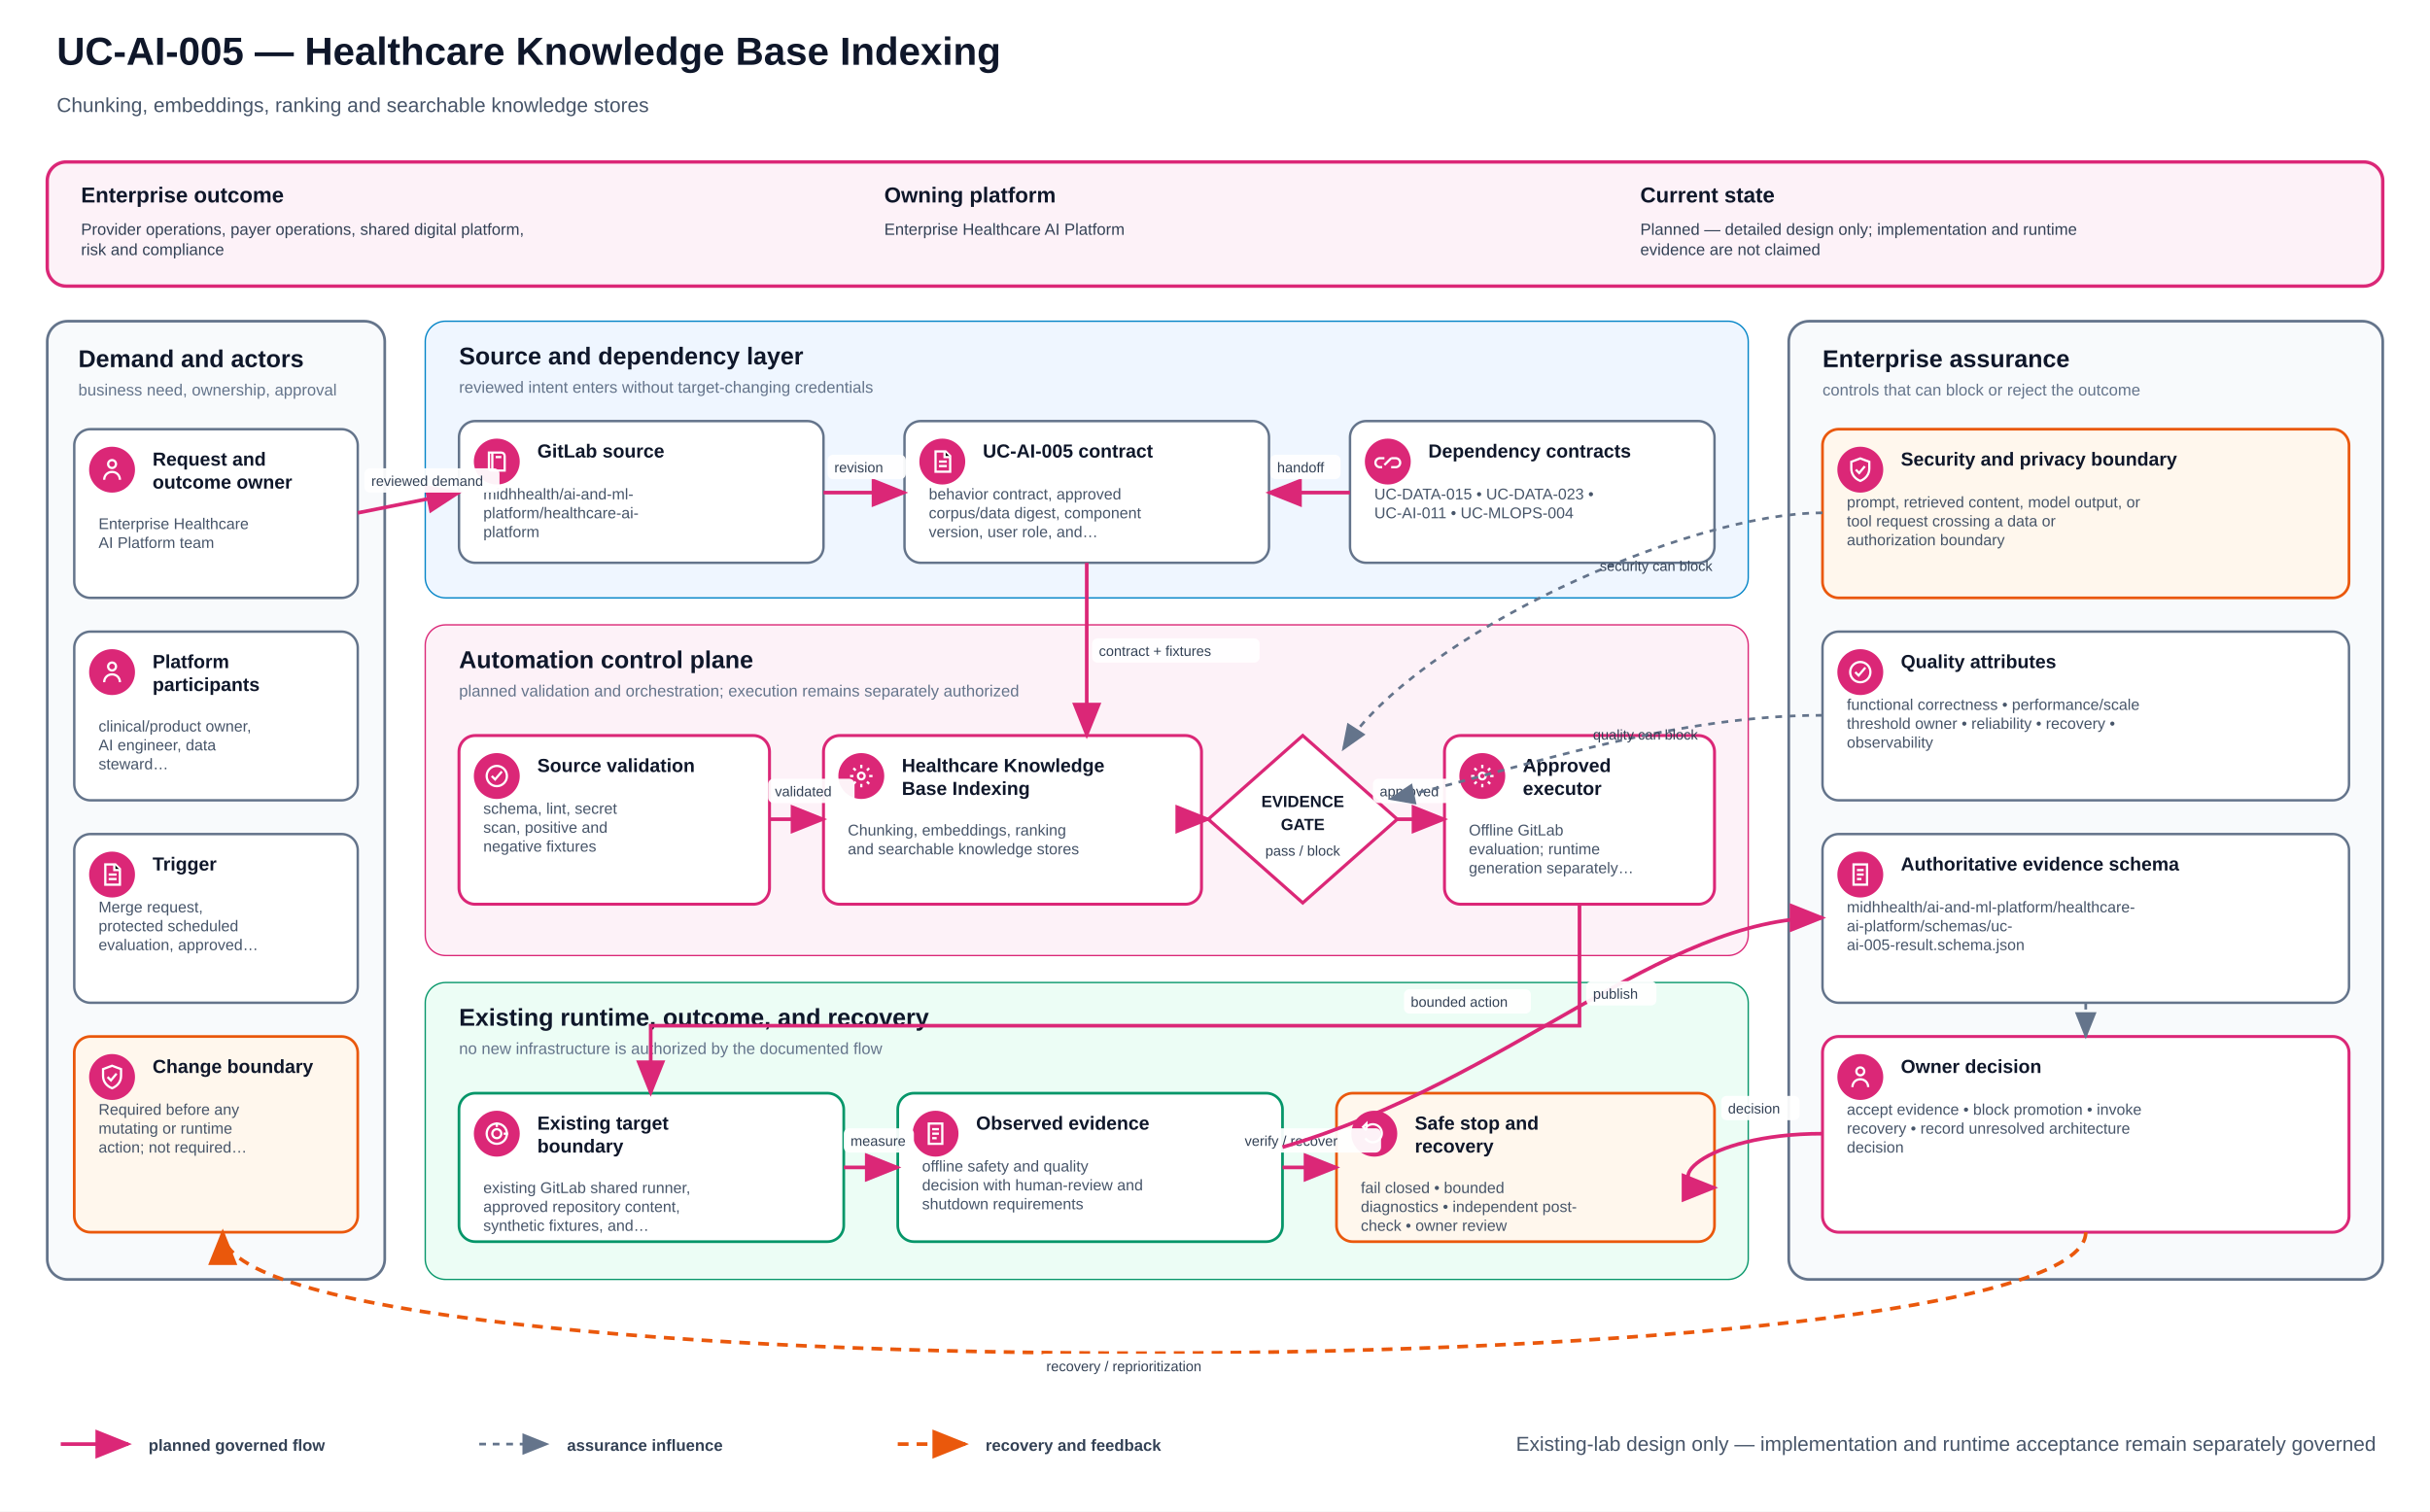
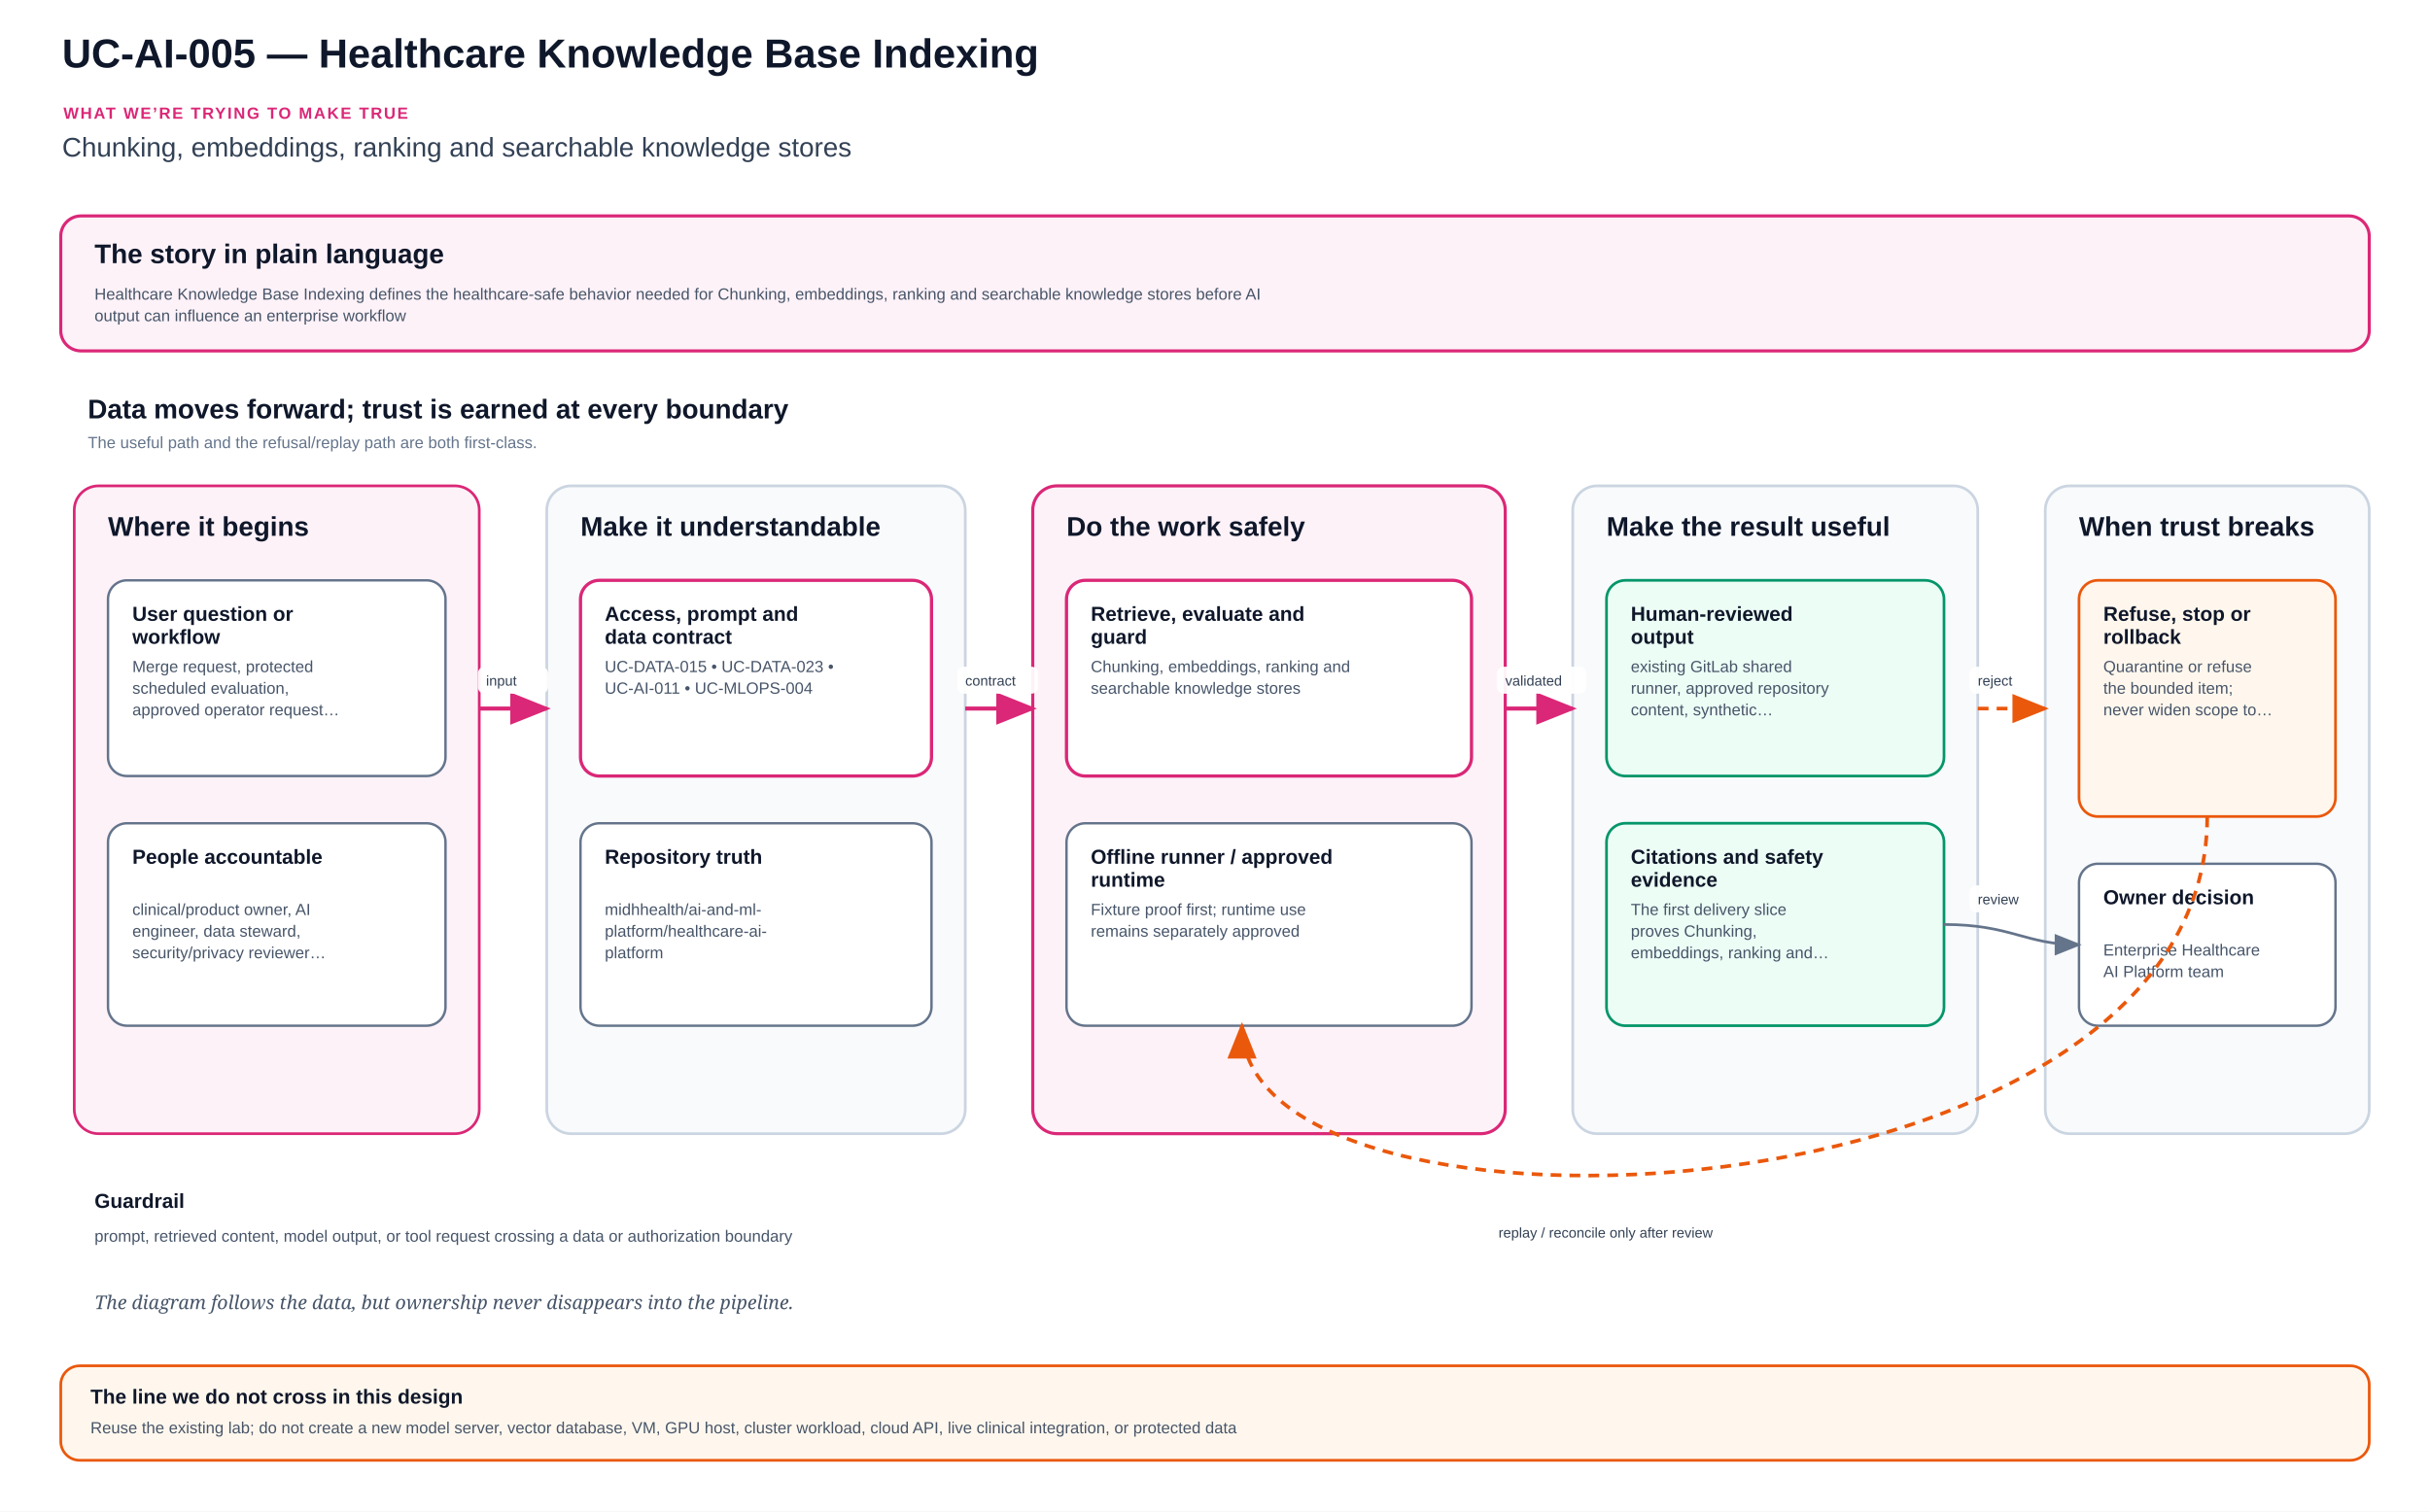
- <svg xmlns="http://www.w3.org/2000/svg" width="1800" height="1120" viewBox="0 0 1800 1120" role="img" aria-labelledby="title desc">
+ <svg xmlns="http://www.w3.org/2000/svg" width="1800" height="1120" viewBox="0 0 1800 1120" role="img" aria-labelledby="title desc" data-use-case="UC-AI-005" data-archetype="data-flow">
  <defs>
    <style>
- .bg{fill:#fff}.context{fill:#fdf2f8;stroke:#db2777;stroke-width:2.5}.rail{fill:#f8fafc;stroke:#64748b;stroke-width:2}.layer{fill:#fff;stroke:#94a3b8;stroke-width:2}.sourceLayer{fill:#eff6ff;stroke:#0284c7}.controlLayer{fill:#fdf2f8;stroke:#db2777}.runtimeLayer{fill:#ecfdf5;stroke:#059669}.node{fill:#fff;stroke:#64748b;stroke-width:1.8}.controlNode{fill:#fff;stroke:#db2777;stroke-width:2.2}.runtimeNode{fill:#fff;stroke:#059669;stroke-width:2}.riskNode{fill:#fff7ed;stroke:#ea580c;stroke-width:2}.iconBadge{fill:#db2777}.mainTitle{font:700 29px Arial,sans-serif;fill:#0f172a}.subtitle{font:15px Arial,sans-serif;fill:#475569}.sectionTitle{font:700 18px Arial,sans-serif;fill:#0f172a}.sectionSub{font:12px Arial,sans-serif;fill:#64748b}.nodeTitle{font:700 14px Arial,sans-serif;fill:#0f172a}.nodeSub{font:11.5px Arial,sans-serif;fill:#475569}.contextTitle{font:700 16px Arial,sans-serif;fill:#0f172a}.contextText{font:12px Arial,sans-serif;fill:#334155}.edge{stroke:#db2777;stroke-width:2.7;fill:none;marker-end:url(#arrow)}.dashed{stroke:#ea580c;stroke-dasharray:8 6;marker-end:url(#orangeArrow)}.assuranceEdge{stroke:#64748b;stroke-width:2;stroke-dasharray:5 5;fill:none;marker-end:url(#grayArrow)}.labelBg{fill:#fff;opacity:.94}.edgeLabel{font:10.5px Arial,sans-serif;fill:#334155}.decision{fill:#fff;stroke:#db2777;stroke-width:2.4}.decisionText{font:700 12px Arial,sans-serif;fill:#0f172a}.legend{font:700 12px Arial,sans-serif;fill:#334155}
+ .bg{fill:#fff}.panel{fill:#f8fafc;stroke:#cbd5e1;stroke-width:2}.accentPanel{fill:#fdf2f8;stroke:#db2777;stroke-width:2.3}.card{fill:#fff;stroke:#64748b;stroke-width:1.8}.accentCard{fill:#fff;stroke:#db2777;stroke-width:2.4}.goodCard{fill:#ecfdf5;stroke:#059669;stroke-width:2}.warnCard{fill:#fff7ed;stroke:#ea580c;stroke-width:2}.darkCard{fill:#0f172a;stroke:#0f172a;stroke-width:2}.mainTitle{font:700 30px Arial,sans-serif;fill:#0f172a}.kicker{font:700 12px Arial,sans-serif;fill:#db2777;letter-spacing:1.2px}.quote{font:20px Arial,sans-serif;fill:#334155}.section{font:700 20px Arial,sans-serif;fill:#0f172a}.sectionSub{font:12px Arial,sans-serif;fill:#64748b}.cardTitle{font:700 15px Arial,sans-serif;fill:#0f172a}.body{font:12px Arial,sans-serif;fill:#475569}.inverseTitle{font:700 15px Arial,sans-serif;fill:#fff}.inverseBody{font:12px Arial,sans-serif;fill:#e2e8f0}.badge{fill:#db2777}.badgeText{font:700 13px Arial,sans-serif;fill:#fff}.arrow{stroke:#db2777;stroke-width:3;fill:none;marker-end:url(#arrow)}.thinArrow{stroke:#64748b;stroke-width:2;fill:none;marker-end:url(#grayArrow)}.feedback{stroke:#ea580c;stroke-width:2.7;stroke-dasharray:8 6;fill:none;marker-end:url(#orangeArrow)}.label{fill:#fff;opacity:.94}.edgeText{font:10.5px Arial,sans-serif;fill:#334155}.lane{fill:none;stroke:#94a3b8;stroke-width:1.8;stroke-dasharray:7 6}.decision{fill:#fff;stroke:#db2777;stroke-width:2.5}.small{font:11px Arial,sans-serif;fill:#64748b}.note{font:italic 14px Georgia,serif;fill:#475569}.hub{fill:#db2777;stroke:#db2777;stroke-width:2}.hubTitle{font:700 18px Arial,sans-serif;fill:#fff}.hubBody{font:12px Arial,sans-serif;fill:#fff}.zone{fill:#fdf2f8;stroke:#db2777;stroke-width:2}.nodeCircle{fill:#fff;stroke:#db2777;stroke-width:2.3}.nodeTitle{font:700 13px Arial,sans-serif;fill:#0f172a}.nodeBody{font:11px Arial,sans-serif;fill:#475569}
</style>
    <marker id="arrow" markerWidth="11" markerHeight="11" refX="9" refY="4" orient="auto">
-       <path d="M0,0 L0,8 L10,4 z" fill="#db2777" />
+       <path d="M0 0L0 8L10 4z" fill="#db2777" />
+     </marker>
+     <marker id="grayArrow" markerWidth="11" markerHeight="11" refX="9" refY="4" orient="auto">
+       <path d="M0 0L0 8L10 4z" fill="#64748b" />
    </marker>
    <marker id="orangeArrow" markerWidth="11" markerHeight="11" refX="9" refY="4" orient="auto">
-       <path d="M0,0 L0,8 L10,4 z" fill="#ea580c" />
+       <path d="M0 0L0 8L10 4z" fill="#ea580c" />
    </marker>
-     <marker id="grayArrow" markerWidth="11" markerHeight="11" refX="9" refY="4" orient="auto">
-       <path d="M0,0 L0,8 L10,4 z" fill="#64748b" />
-     </marker>
-     <symbol id="icon-person" viewBox="0 0 24 24">
-       <circle cx="12" cy="7" r="3.5" fill="none" stroke="#fff" stroke-width="2" />
-       <path d="M5 21c0-4 3-7 7-7s7 3 7 7" fill="none" stroke="#fff" stroke-width="2" />
-     </symbol>
-     <symbol id="icon-repo" viewBox="0 0 24 24">
-       <path d="M5 4h11a3 3 0 013 3v13H7a2 2 0 01-2-2V4z" fill="none" stroke="#fff" stroke-width="2" />
-       <path d="M8 4v16M11 8h5" stroke="#fff" stroke-width="2" />
-     </symbol>
-     <symbol id="icon-contract" viewBox="0 0 24 24">
-       <path d="M6 3h9l4 4v14H6z" fill="none" stroke="#fff" stroke-width="2" />
-       <path d="M14 3v5h5M9 12h7M9 16h7" stroke="#fff" stroke-width="2" />
-     </symbol>
-     <symbol id="icon-link" viewBox="0 0 24 24">
-       <path d="M9 15l6-6M7 17H5a4 4 0 010-8h4M15 9h4a4 4 0 010 8h-4" fill="none" stroke="#fff" stroke-width="2" />
-     </symbol>
-     <symbol id="icon-check" viewBox="0 0 24 24">
-       <circle cx="12" cy="12" r="9" fill="none" stroke="#fff" stroke-width="2" />
-       <path d="M7.5 12l3 3 6-7" fill="none" stroke="#fff" stroke-width="2" />
-     </symbol>
-     <symbol id="icon-gear" viewBox="0 0 24 24">
-       <circle cx="12" cy="12" r="3" fill="none" stroke="#fff" stroke-width="2" />
-       <path d="M12 2v3M12 19v3M2 12h3M19 12h3M5 5l2 2M17 17l2 2M19 5l-2 2M7 17l-2 2" stroke="#fff" stroke-width="2" />
-     </symbol>
-     <symbol id="icon-target" viewBox="0 0 24 24">
-       <circle cx="12" cy="12" r="9" fill="none" stroke="#fff" stroke-width="2" />
-       <circle cx="12" cy="12" r="4" fill="none" stroke="#fff" stroke-width="2" />
-       <path d="M12 2v4M22 12h-4" stroke="#fff" stroke-width="2" />
-     </symbol>
-     <symbol id="icon-evidence" viewBox="0 0 24 24">
-       <path d="M6 3h12v18H6z" fill="none" stroke="#fff" stroke-width="2" />
-       <path d="M9 8h6M9 12h6M9 16h4" stroke="#fff" stroke-width="2" />
-     </symbol>
-     <symbol id="icon-shield" viewBox="0 0 24 24">
-       <path d="M12 2l8 3v6c0 5-3 9-8 11-5-2-8-6-8-11V5z" fill="none" stroke="#fff" stroke-width="2" />
-       <path d="M8 12l3 3 5-6" fill="none" stroke="#fff" stroke-width="2" />
-     </symbol>
-     <symbol id="icon-recovery" viewBox="0 0 24 24">
-       <path d="M5 8V3l-3 3 3 3M5 6a8 8 0 11-1 10" fill="none" stroke="#fff" stroke-width="2" />
-     </symbol>
  </defs>
  <rect class="bg" width="1800" height="1120" />
-   <text class="mainTitle" x="42" y="48">
-     <tspan x="42" dy="0">UC-AI-005 — Healthcare Knowledge Base Indexing</tspan>
+   <text class="mainTitle" x="46" y="50">
+     <tspan x="46" dy="0">UC-AI-005 — Healthcare Knowledge Base Indexing</tspan>
  </text>
-   <text class="subtitle" x="42" y="83" text-anchor="start">
-     <tspan x="42" dy="0">Chunking, embeddings, ranking and searchable knowledge stores</tspan>
+   <text class="kicker" x="47" y="88">WHAT WE’RE TRYING TO MAKE TRUE</text>
+   <text class="quote" x="46" y="116" text-anchor="start">
+     <tspan x="46" dy="0">Chunking, embeddings, ranking and searchable knowledge stores</tspan>
  </text>
-   <rect class="context" x="35" y="120" width="1730" height="92" rx="14" />
-   <text class="contextTitle" x="60" y="150">Enterprise outcome</text>
-   <text class="contextText" x="60" y="174" text-anchor="start">
-     <tspan x="60" dy="0">Provider operations, payer operations, shared digital platform,</tspan>
-     <tspan x="60" dy="15">risk and compliance</tspan>
+   <rect class="accentPanel" x="45" y="160" width="1710" height="100" rx="15" />
+   <text class="section" x="70" y="195">The story in plain language</text>
+   <text class="body" x="70" y="222" text-anchor="start">
+     <tspan x="70" dy="0">Healthcare Knowledge Base Indexing defines the healthcare-safe behavior needed for Chunking, embeddings, ranking and searchable knowledge stores before AI</tspan>
+     <tspan x="70" dy="16">output can influence an enterprise workflow</tspan>
  </text>
-   <text class="contextTitle" x="655" y="150">Owning platform</text>
-   <text class="contextText" x="655" y="174" text-anchor="start">
-     <tspan x="655" dy="0">Enterprise Healthcare AI Platform</tspan>
+   <text class="section" x="65" y="310">Data moves forward; trust is earned at every boundary</text>
+   <text class="sectionSub" x="65" y="332">The useful path and the refusal/replay path are both first-class.</text>
+   <rect class="zone" x="55" y="360" width="300" height="480" rx="18" />
+   <text class="section" x="80" y="397">Where it begins</text>
+   <rect class="card" x="80" y="430" width="250" height="145" rx="14" />
+   <text class="cardTitle" x="98" y="460" text-anchor="start">
+     <tspan x="98" dy="0">User question or</tspan>
+     <tspan x="98" dy="17">workflow</tspan>
  </text>
-   <text class="contextTitle" x="1215" y="150">Current state</text>
-   <text class="contextText" x="1215" y="174" text-anchor="start">
-     <tspan x="1215" dy="0">Planned — detailed design only; implementation and runtime</tspan>
-     <tspan x="1215" dy="15">evidence are not claimed</tspan>
+   <text class="body" x="98" y="498" text-anchor="start">
+     <tspan x="98" dy="0">Merge request, protected</tspan>
+     <tspan x="98" dy="16">scheduled evaluation,</tspan>
+     <tspan x="98" dy="16">approved operator request…</tspan>
  </text>
-   <rect class="rail" x="35" y="238" width="250" height="710" rx="15" />
-   <text class="sectionTitle" x="58" y="272">Demand and actors</text>
-   <text class="sectionSub" x="58" y="293">business need, ownership, approval</text>
-   <rect class="node" x="55" y="318" width="210" height="125" rx="12" />
-   <circle class="iconBadge" cx="83" cy="348" r="17" />
-   <use href="#icon-person" x="73" y="338" width="20" height="20" />
-   <text class="nodeTitle" x="113" y="345">
-     <tspan x="113" dy="0">Request and</tspan>
-     <tspan x="113" dy="17">outcome owner</tspan>
+   <rect class="card" x="80" y="610" width="250" height="150" rx="14" />
+   <text class="cardTitle" x="98" y="640" text-anchor="start">
+     <tspan x="98" dy="0">People accountable</tspan>
  </text>
-   <text class="nodeSub" x="73" y="392" text-anchor="start">
-     <tspan x="73" dy="0">Enterprise Healthcare</tspan>
-     <tspan x="73" dy="14">AI Platform team</tspan>
+   <text class="body" x="98" y="678" text-anchor="start">
+     <tspan x="98" dy="0">clinical/product owner, AI</tspan>
+     <tspan x="98" dy="16">engineer, data steward,</tspan>
+     <tspan x="98" dy="16">security/privacy reviewer…</tspan>
  </text>
-   <rect class="node" x="55" y="468" width="210" height="125" rx="12" />
-   <circle class="iconBadge" cx="83" cy="498" r="17" />
-   <use href="#icon-person" x="73" y="488" width="20" height="20" />
-   <text class="nodeTitle" x="113" y="495">
-     <tspan x="113" dy="0">Platform</tspan>
-     <tspan x="113" dy="17">participants</tspan>
+   <rect class="panel" x="405" y="360" width="310" height="480" rx="18" />
+   <text class="section" x="430" y="397">Make it understandable</text>
+   <rect class="accentCard" x="430" y="430" width="260" height="145" rx="14" />
+   <text class="cardTitle" x="448" y="460" text-anchor="start">
+     <tspan x="448" dy="0">Access, prompt and</tspan>
+     <tspan x="448" dy="17">data contract</tspan>
  </text>
-   <text class="nodeSub" x="73" y="542" text-anchor="start">
-     <tspan x="73" dy="0">clinical/product owner,</tspan>
-     <tspan x="73" dy="14">AI engineer, data</tspan>
-     <tspan x="73" dy="14">steward…</tspan>
+   <text class="body" x="448" y="498" text-anchor="start">
+     <tspan x="448" dy="0">UC-DATA-015 • UC-DATA-023 •</tspan>
+     <tspan x="448" dy="16">UC-AI-011 • UC-MLOPS-004</tspan>
  </text>
-   <rect class="node" x="55" y="618" width="210" height="125" rx="12" />
-   <circle class="iconBadge" cx="83" cy="648" r="17" />
-   <use href="#icon-contract" x="73" y="638" width="20" height="20" />
-   <text class="nodeTitle" x="113" y="645">
-     <tspan x="113" dy="0">Trigger</tspan>
+   <rect class="card" x="430" y="610" width="260" height="150" rx="14" />
+   <text class="cardTitle" x="448" y="640" text-anchor="start">
+     <tspan x="448" dy="0">Repository truth</tspan>
  </text>
-   <text class="nodeSub" x="73" y="676" text-anchor="start">
-     <tspan x="73" dy="0">Merge request,</tspan>
-     <tspan x="73" dy="14">protected scheduled</tspan>
-     <tspan x="73" dy="14">evaluation, approved…</tspan>
+   <text class="body" x="448" y="678" text-anchor="start">
+     <tspan x="448" dy="0">midhhealth/ai-and-ml-</tspan>
+     <tspan x="448" dy="16">platform/healthcare-ai-</tspan>
+     <tspan x="448" dy="16">platform</tspan>
  </text>
-   <rect class="riskNode" x="55" y="768" width="210" height="145" rx="12" />
-   <circle class="iconBadge" cx="83" cy="798" r="17" />
-   <use href="#icon-shield" x="73" y="788" width="20" height="20" />
-   <text class="nodeTitle" x="113" y="795">
-     <tspan x="113" dy="0">Change boundary</tspan>
+   <rect class="accentPanel" x="765" y="360" width="350" height="480" rx="18" />
+   <text class="section" x="790" y="397">Do the work safely</text>
+   <rect class="accentCard" x="790" y="430" width="300" height="145" rx="14" />
+   <text class="cardTitle" x="808" y="460" text-anchor="start">
+     <tspan x="808" dy="0">Retrieve, evaluate and</tspan>
+     <tspan x="808" dy="17">guard</tspan>
  </text>
-   <text class="nodeSub" x="73" y="826" text-anchor="start">
-     <tspan x="73" dy="0">Required before any</tspan>
-     <tspan x="73" dy="14">mutating or runtime</tspan>
-     <tspan x="73" dy="14">action; not required…</tspan>
+   <text class="body" x="808" y="498" text-anchor="start">
+     <tspan x="808" dy="0">Chunking, embeddings, ranking and</tspan>
+     <tspan x="808" dy="16">searchable knowledge stores</tspan>
  </text>
-   <rect class="sourceLayer" x="315" y="238" width="980" height="205" rx="15" />
-   <text class="sectionTitle" x="340" y="270">Source and dependency layer</text>
-   <text class="sectionSub" x="340" y="291">reviewed intent enters without target-changing credentials</text>
-   <rect class="node" x="340" y="312" width="270" height="105" rx="12" />
-   <circle class="iconBadge" cx="368" cy="342" r="17" />
-   <use href="#icon-repo" x="358" y="332" width="20" height="20" />
-   <text class="nodeTitle" x="398" y="339">
-     <tspan x="398" dy="0">GitLab source</tspan>
+   <rect class="card" x="790" y="610" width="300" height="150" rx="14" />
+   <text class="cardTitle" x="808" y="640" text-anchor="start">
+     <tspan x="808" dy="0">Offline runner / approved</tspan>
+     <tspan x="808" dy="17">runtime</tspan>
  </text>
-   <text class="nodeSub" x="358" y="370" text-anchor="start">
-     <tspan x="358" dy="0">midhhealth/ai-and-ml-</tspan>
-     <tspan x="358" dy="14">platform/healthcare-ai-</tspan>
-     <tspan x="358" dy="14">platform</tspan>
+   <text class="body" x="808" y="678" text-anchor="start">
+     <tspan x="808" dy="0">Fixture proof first; runtime use</tspan>
+     <tspan x="808" dy="16">remains separately approved</tspan>
  </text>
-   <rect class="node" x="670" y="312" width="270" height="105" rx="12" />
-   <circle class="iconBadge" cx="698" cy="342" r="17" />
-   <use href="#icon-contract" x="688" y="332" width="20" height="20" />
-   <text class="nodeTitle" x="728" y="339">
-     <tspan x="728" dy="0">UC-AI-005 contract</tspan>
+   <rect class="panel" x="1165" y="360" width="300" height="480" rx="18" />
+   <text class="section" x="1190" y="397">Make the result useful</text>
+   <rect class="goodCard" x="1190" y="430" width="250" height="145" rx="14" />
+   <text class="cardTitle" x="1208" y="460" text-anchor="start">
+     <tspan x="1208" dy="0">Human-reviewed</tspan>
+     <tspan x="1208" dy="17">output</tspan>
  </text>
-   <text class="nodeSub" x="688" y="370" text-anchor="start">
-     <tspan x="688" dy="0">behavior contract, approved</tspan>
-     <tspan x="688" dy="14">corpus/data digest, component</tspan>
-     <tspan x="688" dy="14">version, user role, and…</tspan>
+   <text class="body" x="1208" y="498" text-anchor="start">
+     <tspan x="1208" dy="0">existing GitLab shared</tspan>
+     <tspan x="1208" dy="16">runner, approved repository</tspan>
+     <tspan x="1208" dy="16">content, synthetic…</tspan>
  </text>
-   <rect class="node" x="1000" y="312" width="270" height="105" rx="12" />
-   <circle class="iconBadge" cx="1028" cy="342" r="17" />
-   <use href="#icon-link" x="1018" y="332" width="20" height="20" />
-   <text class="nodeTitle" x="1058" y="339">
-     <tspan x="1058" dy="0">Dependency contracts</tspan>
+   <rect class="goodCard" x="1190" y="610" width="250" height="150" rx="14" />
+   <text class="cardTitle" x="1208" y="640" text-anchor="start">
+     <tspan x="1208" dy="0">Citations and safety</tspan>
+     <tspan x="1208" dy="17">evidence</tspan>
  </text>
-   <text class="nodeSub" x="1018" y="370" text-anchor="start">
-     <tspan x="1018" dy="0">UC-DATA-015 • UC-DATA-023 •</tspan>
-     <tspan x="1018" dy="14">UC-AI-011 • UC-MLOPS-004</tspan>
+   <text class="body" x="1208" y="678" text-anchor="start">
+     <tspan x="1208" dy="0">The first delivery slice</tspan>
+     <tspan x="1208" dy="16">proves Chunking,</tspan>
+     <tspan x="1208" dy="16">embeddings, ranking and…</tspan>
  </text>
-   <rect class="controlLayer" x="315" y="463" width="980" height="245" rx="15" />
-   <text class="sectionTitle" x="340" y="495">Automation control plane</text>
-   <text class="sectionSub" x="340" y="516">planned validation and orchestration; execution remains separately authorized</text>
-   <rect class="controlNode" x="340" y="545" width="230" height="125" rx="12" />
-   <circle class="iconBadge" cx="368" cy="575" r="17" />
-   <use href="#icon-check" x="358" y="565" width="20" height="20" />
-   <text class="nodeTitle" x="398" y="572">
-     <tspan x="398" dy="0">Source validation</tspan>
+   <rect class="panel" x="1515" y="360" width="240" height="480" rx="18" />
+   <text class="section" x="1540" y="397">When trust breaks</text>
+   <rect class="warnCard" x="1540" y="430" width="190" height="175" rx="14" />
+   <text class="cardTitle" x="1558" y="460" text-anchor="start">
+     <tspan x="1558" dy="0">Refuse, stop or</tspan>
+     <tspan x="1558" dy="17">rollback</tspan>
  </text>
-   <text class="nodeSub" x="358" y="603" text-anchor="start">
-     <tspan x="358" dy="0">schema, lint, secret</tspan>
-     <tspan x="358" dy="14">scan, positive and</tspan>
-     <tspan x="358" dy="14">negative fixtures</tspan>
+   <text class="body" x="1558" y="498" text-anchor="start">
+     <tspan x="1558" dy="0">Quarantine or refuse</tspan>
+     <tspan x="1558" dy="16">the bounded item;</tspan>
+     <tspan x="1558" dy="16">never widen scope to…</tspan>
  </text>
-   <rect class="controlNode" x="610" y="545" width="280" height="125" rx="12" />
-   <circle class="iconBadge" cx="638" cy="575" r="17" />
-   <use href="#icon-gear" x="628" y="565" width="20" height="20" />
-   <text class="nodeTitle" x="668" y="572">
-     <tspan x="668" dy="0">Healthcare Knowledge</tspan>
-     <tspan x="668" dy="17">Base Indexing</tspan>
+   <rect class="card" x="1540" y="640" width="190" height="120" rx="14" />
+   <text class="cardTitle" x="1558" y="670" text-anchor="start">
+     <tspan x="1558" dy="0">Owner decision</tspan>
  </text>
-   <text class="nodeSub" x="628" y="619" text-anchor="start">
-     <tspan x="628" dy="0">Chunking, embeddings, ranking</tspan>
-     <tspan x="628" dy="14">and searchable knowledge stores</tspan>
+   <text class="body" x="1558" y="708" text-anchor="start">
+     <tspan x="1558" dy="0">Enterprise Healthcare</tspan>
+     <tspan x="1558" dy="16">AI Platform team</tspan>
  </text>
-   <polygon class="decision" points="965,545 1035,607 965,669 895,607" />
-   <text class="decisionText" x="965" y="598" text-anchor="middle">EVIDENCE</text>
-   <text class="decisionText" x="965" y="615" text-anchor="middle">GATE</text>
-   <text class="edgeLabel" x="965" y="634" text-anchor="middle">pass / block</text>
-   <rect class="controlNode" x="1070" y="545" width="200" height="125" rx="12" />
-   <circle class="iconBadge" cx="1098" cy="575" r="17" />
-   <use href="#icon-gear" x="1088" y="565" width="20" height="20" />
-   <text class="nodeTitle" x="1128" y="572">
-     <tspan x="1128" dy="0">Approved</tspan>
-     <tspan x="1128" dy="17">executor</tspan>
+   <path class="arrow" d="M355 525 L405 525" />
+   <rect class="label" x="354" y="494" width="52" height="20" rx="5" />
+   <text class="edgeText" x="360" y="508">input</text>
+   <path class="arrow" d="M715 525 L765 525" />
+   <rect class="label" x="709" y="494" width="60" height="20" rx="5" />
+   <text class="edgeText" x="715" y="508">contract</text>
+   <path class="arrow" d="M1115 525 L1165 525" />
+   <rect class="label" x="1109" y="494" width="66" height="20" rx="5" />
+   <text class="edgeText" x="1115" y="508">validated</text>
+   <path class="feedback" d="M1465 525 L1515 525" />
+   <rect class="label" x="1459" y="494" width="52" height="20" rx="5" />
+   <text class="edgeText" x="1465" y="508">reject</text>
+   <path class="thinArrow" d="M1440 685 C1490 685 1500 700 1540 700" />
+   <rect class="label" x="1459" y="656" width="52" height="20" rx="5" />
+   <text class="edgeText" x="1465" y="670">review</text>
+   <path class="feedback" d="M1635 605 C1635 910 920 940 920 760" />
+   <rect class="label" x="1104" y="903" width="228" height="20" rx="5" />
+   <text class="edgeText" x="1110" y="917">replay / reconcile only after review</text>
+   <text class="cardTitle" x="70" y="895">Guardrail</text>
+   <text class="body" x="70" y="920" text-anchor="start">
+     <tspan x="70" dy="0">prompt, retrieved content, model output, or tool request crossing a data or authorization boundary</tspan>
  </text>
-   <text class="nodeSub" x="1088" y="619" text-anchor="start">
-     <tspan x="1088" dy="0">Offline GitLab</tspan>
-     <tspan x="1088" dy="14">evaluation; runtime</tspan>
-     <tspan x="1088" dy="14">generation separately…</tspan>
+   <text class="note" x="70" y="970">The diagram follows the data, but ownership never disappears into the pipeline.</text>
+   <rect class="warnCard" x="45" y="1012" width="1710" height="70" rx="14" />
+   <text class="cardTitle" x="67" y="1040">The line we do not cross in this design</text>
+   <text class="body" x="67" y="1062" text-anchor="start">
+     <tspan x="67" dy="0">Reuse the existing lab; do not create a new model server, vector database, VM, GPU host, cluster workload, cloud API, live clinical integration, or protected data</tspan>
  </text>
-   <rect class="runtimeLayer" x="315" y="728" width="980" height="220" rx="15" />
-   <text class="sectionTitle" x="340" y="760">Existing runtime, outcome, and recovery</text>
-   <text class="sectionSub" x="340" y="781">no new infrastructure is authorized by the documented flow</text>
-   <rect class="runtimeNode" x="340" y="810" width="285" height="110" rx="12" />
-   <circle class="iconBadge" cx="368" cy="840" r="17" />
-   <use href="#icon-target" x="358" y="830" width="20" height="20" />
-   <text class="nodeTitle" x="398" y="837">
-     <tspan x="398" dy="0">Existing target</tspan>
-     <tspan x="398" dy="17">boundary</tspan>
-   </text>
-   <text class="nodeSub" x="358" y="884" text-anchor="start">
-     <tspan x="358" dy="0">existing GitLab shared runner,</tspan>
-     <tspan x="358" dy="14">approved repository content,</tspan>
-     <tspan x="358" dy="14">synthetic fixtures, and…</tspan>
-   </text>
-   <rect class="runtimeNode" x="665" y="810" width="285" height="110" rx="12" />
-   <circle class="iconBadge" cx="693" cy="840" r="17" />
-   <use href="#icon-evidence" x="683" y="830" width="20" height="20" />
-   <text class="nodeTitle" x="723" y="837">
-     <tspan x="723" dy="0">Observed evidence</tspan>
-   </text>
-   <text class="nodeSub" x="683" y="868" text-anchor="start">
-     <tspan x="683" dy="0">offline safety and quality</tspan>
-     <tspan x="683" dy="14">decision with human-review and</tspan>
-     <tspan x="683" dy="14">shutdown requirements</tspan>
-   </text>
-   <rect class="riskNode" x="990" y="810" width="280" height="110" rx="12" />
-   <circle class="iconBadge" cx="1018" cy="840" r="17" />
-   <use href="#icon-recovery" x="1008" y="830" width="20" height="20" />
-   <text class="nodeTitle" x="1048" y="837">
-     <tspan x="1048" dy="0">Safe stop and</tspan>
-     <tspan x="1048" dy="17">recovery</tspan>
-   </text>
-   <text class="nodeSub" x="1008" y="884" text-anchor="start">
-     <tspan x="1008" dy="0">fail closed • bounded</tspan>
-     <tspan x="1008" dy="14">diagnostics • independent post-</tspan>
-     <tspan x="1008" dy="14">check • owner review</tspan>
-   </text>
-   <rect class="rail" x="1325" y="238" width="440" height="710" rx="15" />
-   <text class="sectionTitle" x="1350" y="272">Enterprise assurance</text>
-   <text class="sectionSub" x="1350" y="293">controls that can block or reject the outcome</text>
-   <rect class="riskNode" x="1350" y="318" width="390" height="125" rx="12" />
-   <circle class="iconBadge" cx="1378" cy="348" r="17" />
-   <use href="#icon-shield" x="1368" y="338" width="20" height="20" />
-   <text class="nodeTitle" x="1408" y="345">
-     <tspan x="1408" dy="0">Security and privacy boundary</tspan>
-   </text>
-   <text class="nodeSub" x="1368" y="376" text-anchor="start">
-     <tspan x="1368" dy="0">prompt, retrieved content, model output, or</tspan>
-     <tspan x="1368" dy="14">tool request crossing a data or</tspan>
-     <tspan x="1368" dy="14">authorization boundary</tspan>
-   </text>
-   <rect class="node" x="1350" y="468" width="390" height="125" rx="12" />
-   <circle class="iconBadge" cx="1378" cy="498" r="17" />
-   <use href="#icon-check" x="1368" y="488" width="20" height="20" />
-   <text class="nodeTitle" x="1408" y="495">
-     <tspan x="1408" dy="0">Quality attributes</tspan>
-   </text>
-   <text class="nodeSub" x="1368" y="526" text-anchor="start">
-     <tspan x="1368" dy="0">functional correctness • performance/scale</tspan>
-     <tspan x="1368" dy="14">threshold owner • reliability • recovery •</tspan>
-     <tspan x="1368" dy="14">observability</tspan>
-   </text>
-   <rect class="node" x="1350" y="618" width="390" height="125" rx="12" />
-   <circle class="iconBadge" cx="1378" cy="648" r="17" />
-   <use href="#icon-evidence" x="1368" y="638" width="20" height="20" />
-   <text class="nodeTitle" x="1408" y="645">
-     <tspan x="1408" dy="0">Authoritative evidence schema</tspan>
-   </text>
-   <text class="nodeSub" x="1368" y="676" text-anchor="start">
-     <tspan x="1368" dy="0">midhhealth/ai-and-ml-platform/healthcare-</tspan>
-     <tspan x="1368" dy="14">ai-platform/schemas/uc-</tspan>
-     <tspan x="1368" dy="14">ai-005-result.schema.json</tspan>
-   </text>
-   <rect class="controlNode" x="1350" y="768" width="390" height="145" rx="12" />
-   <circle class="iconBadge" cx="1378" cy="798" r="17" />
-   <use href="#icon-person" x="1368" y="788" width="20" height="20" />
-   <text class="nodeTitle" x="1408" y="795">
-     <tspan x="1408" dy="0">Owner decision</tspan>
-   </text>
-   <text class="nodeSub" x="1368" y="826" text-anchor="start">
-     <tspan x="1368" dy="0">accept evidence • block promotion • invoke</tspan>
-     <tspan x="1368" dy="14">recovery • record unresolved architecture</tspan>
-     <tspan x="1368" dy="14">decision</tspan>
-   </text>
-   <path class="edge" d="M265 380 L340 365" />
-   <rect class="labelBg" x="270" y="347" width="100" height="18" rx="4" />
-   <text class="edgeLabel" x="275" y="360">reviewed demand</text>
-   <path class="edge" d="M610 365 L670 365" />
-   <rect class="labelBg" x="613" y="337" width="58" height="18" rx="4" />
-   <text class="edgeLabel" x="618" y="350">revision</text>
-   <path class="edge" d="M1000 365 L940 365" />
-   <rect class="labelBg" x="941" y="337" width="52" height="18" rx="4" />
-   <text class="edgeLabel" x="946" y="350">handoff</text>
-   <path class="edge" d="M805 417 L805 545" />
-   <rect class="labelBg" x="809" y="473" width="124" height="18" rx="4" />
-   <text class="edgeLabel" x="814" y="486">contract + fixtures</text>
-   <path class="edge" d="M570 607 L610 607" />
-   <rect class="labelBg" x="569" y="577" width="64" height="18" rx="4" />
-   <text class="edgeLabel" x="574" y="590">validated</text>
-   <path class="edge" d="M890 607 L895 607" />
-   <path class="edge" d="M1035 607 L1070 607" />
-   <rect class="labelBg" x="1017" y="577" width="58" height="18" rx="4" />
-   <text class="edgeLabel" x="1022" y="590">approved</text>
-   <path class="edge" d="M1170 670 L1170 760 L482 760 L482 810" />
-   <rect class="labelBg" x="1040" y="733" width="94" height="18" rx="4" />
-   <text class="edgeLabel" x="1045" y="746">bounded action</text>
-   <path class="edge" d="M625 865 L665 865" />
-   <rect class="labelBg" x="625" y="836" width="52" height="18" rx="4" />
-   <text class="edgeLabel" x="630" y="849">measure</text>
-   <path class="edge" d="M950 865 L990 865" />
-   <rect class="labelBg" x="917" y="836" width="106" height="18" rx="4" />
-   <text class="edgeLabel" x="922" y="849">verify / recover</text>
-   <path class="assuranceEdge" d="M1350 380 C1250 380 1050 470 995 555" />
-   <text class="edgeLabel" x="1185" y="423">security can block</text>
-   <path class="assuranceEdge" d="M1350 530 C1230 530 1110 575 1030 592" />
-   <text class="edgeLabel" x="1180" y="548">quality can block</text>
-   <path class="edge" d="M950 850 C1120 800 1230 680 1350 680" />
-   <rect class="labelBg" x="1175" y="727" width="52" height="18" rx="4" />
-   <text class="edgeLabel" x="1180" y="740">publish</text>
-   <path class="assuranceEdge" d="M1545 743 L1545 768" />
-   <path class="edge" d="M1350 840 C1260 840 1225 880 1270 880" />
-   <rect class="labelBg" x="1275" y="812" width="58" height="18" rx="4" />
-   <text class="edgeLabel" x="1280" y="825">decision</text>
-   <path class="edge dashed" d="M1545 913 C1545 1030 165 1035 165 913" />
-   <rect class="labelBg" x="770" y="1003" width="172" height="18" rx="4" />
-   <text class="edgeLabel" x="775" y="1016">recovery / reprioritization</text>
-   <line x1="45" y1="1070" x2="95" y2="1070" class="edge" />
-   <text class="legend" x="110" y="1075">planned governed flow</text>
-   <line x1="355" y1="1070" x2="405" y2="1070" class="assuranceEdge" />
-   <text class="legend" x="420" y="1075">assurance influence</text>
-   <line x1="665" y1="1070" x2="715" y2="1070" class="edge dashed" />
-   <text class="legend" x="730" y="1075">recovery and feedback</text>
-   <text class="subtitle" x="1760" y="1075" text-anchor="end">Existing-lab design only — implementation and runtime acceptance remain separately governed</text>
</svg>
